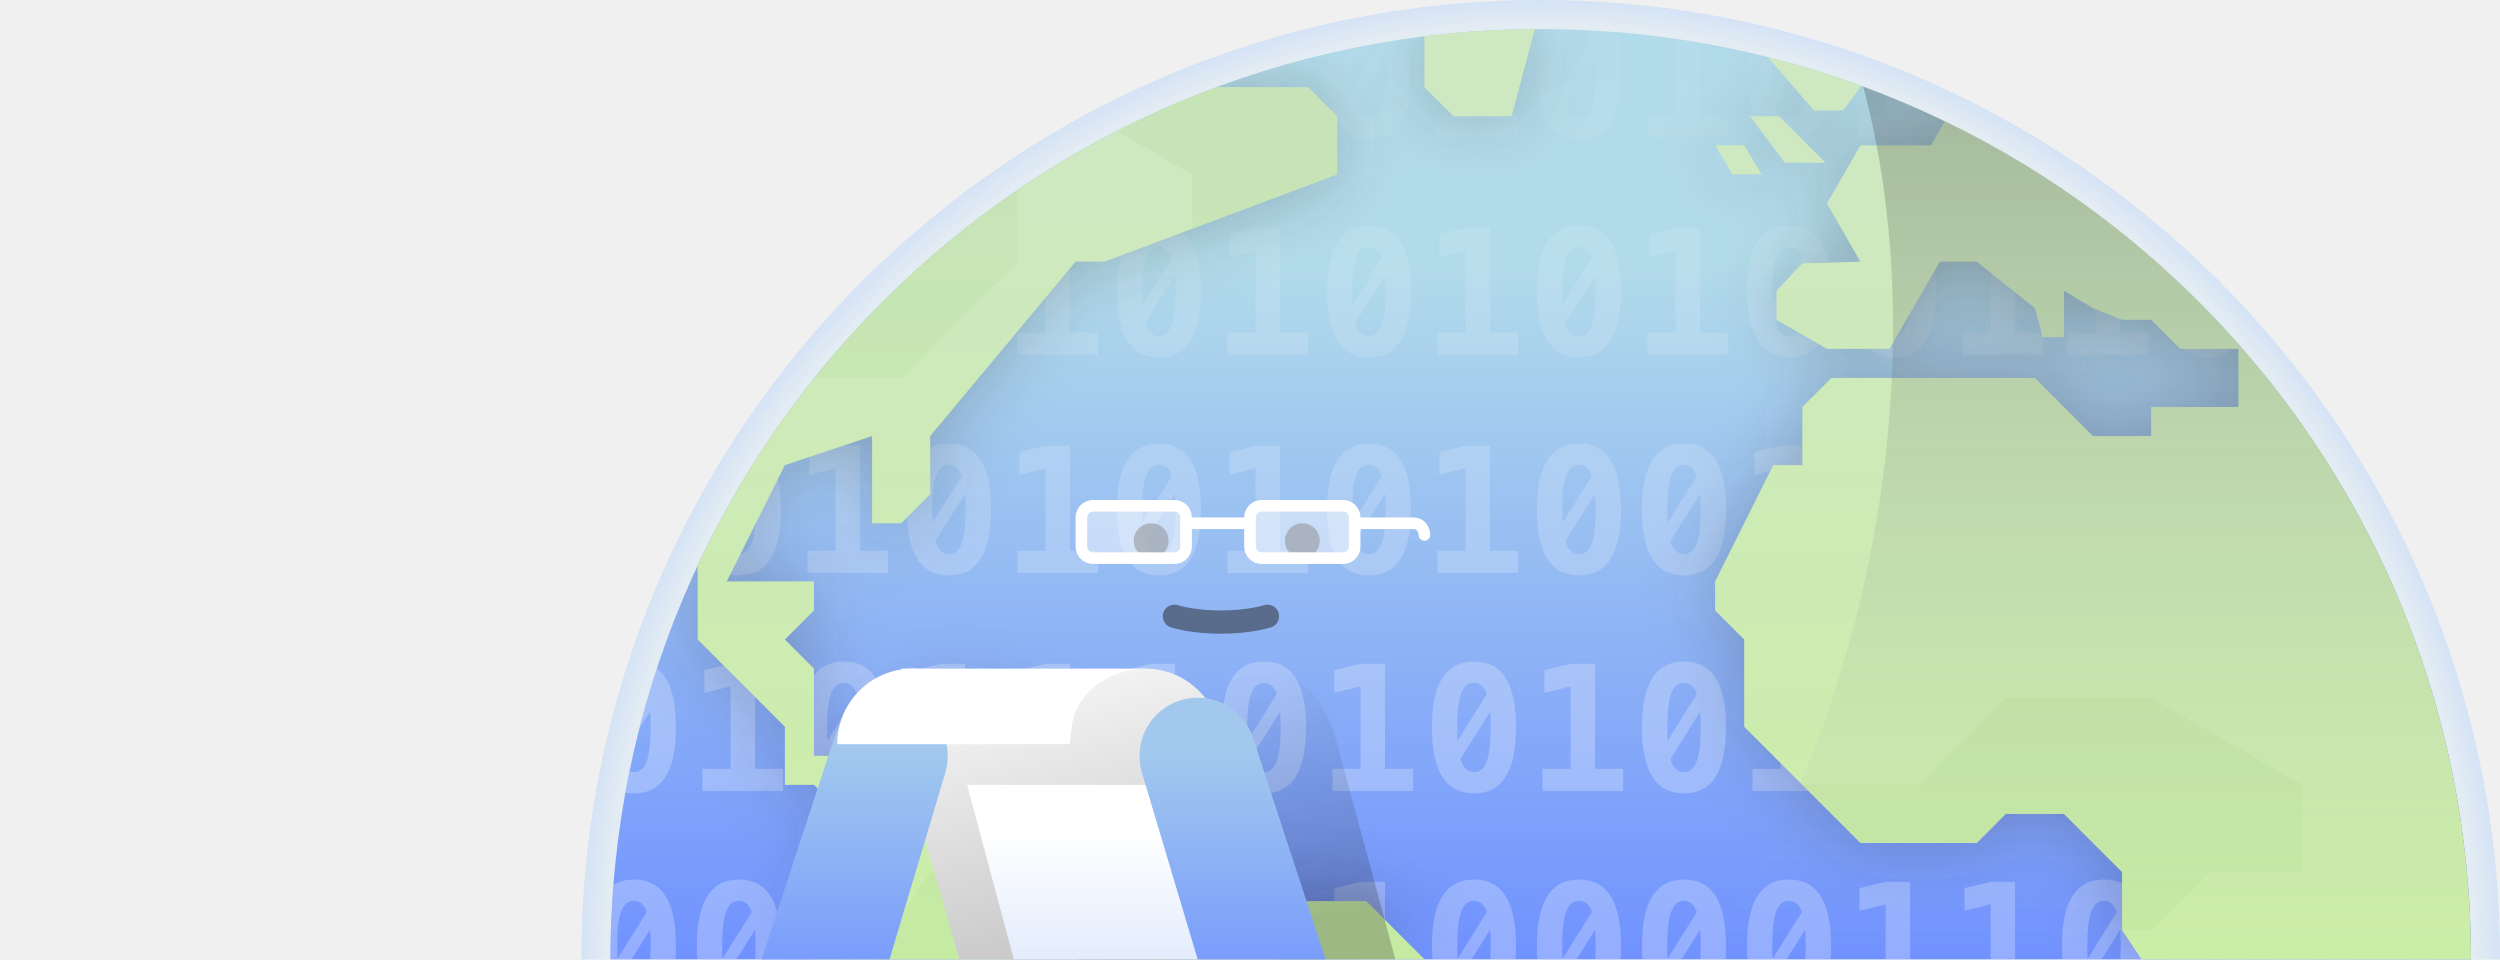
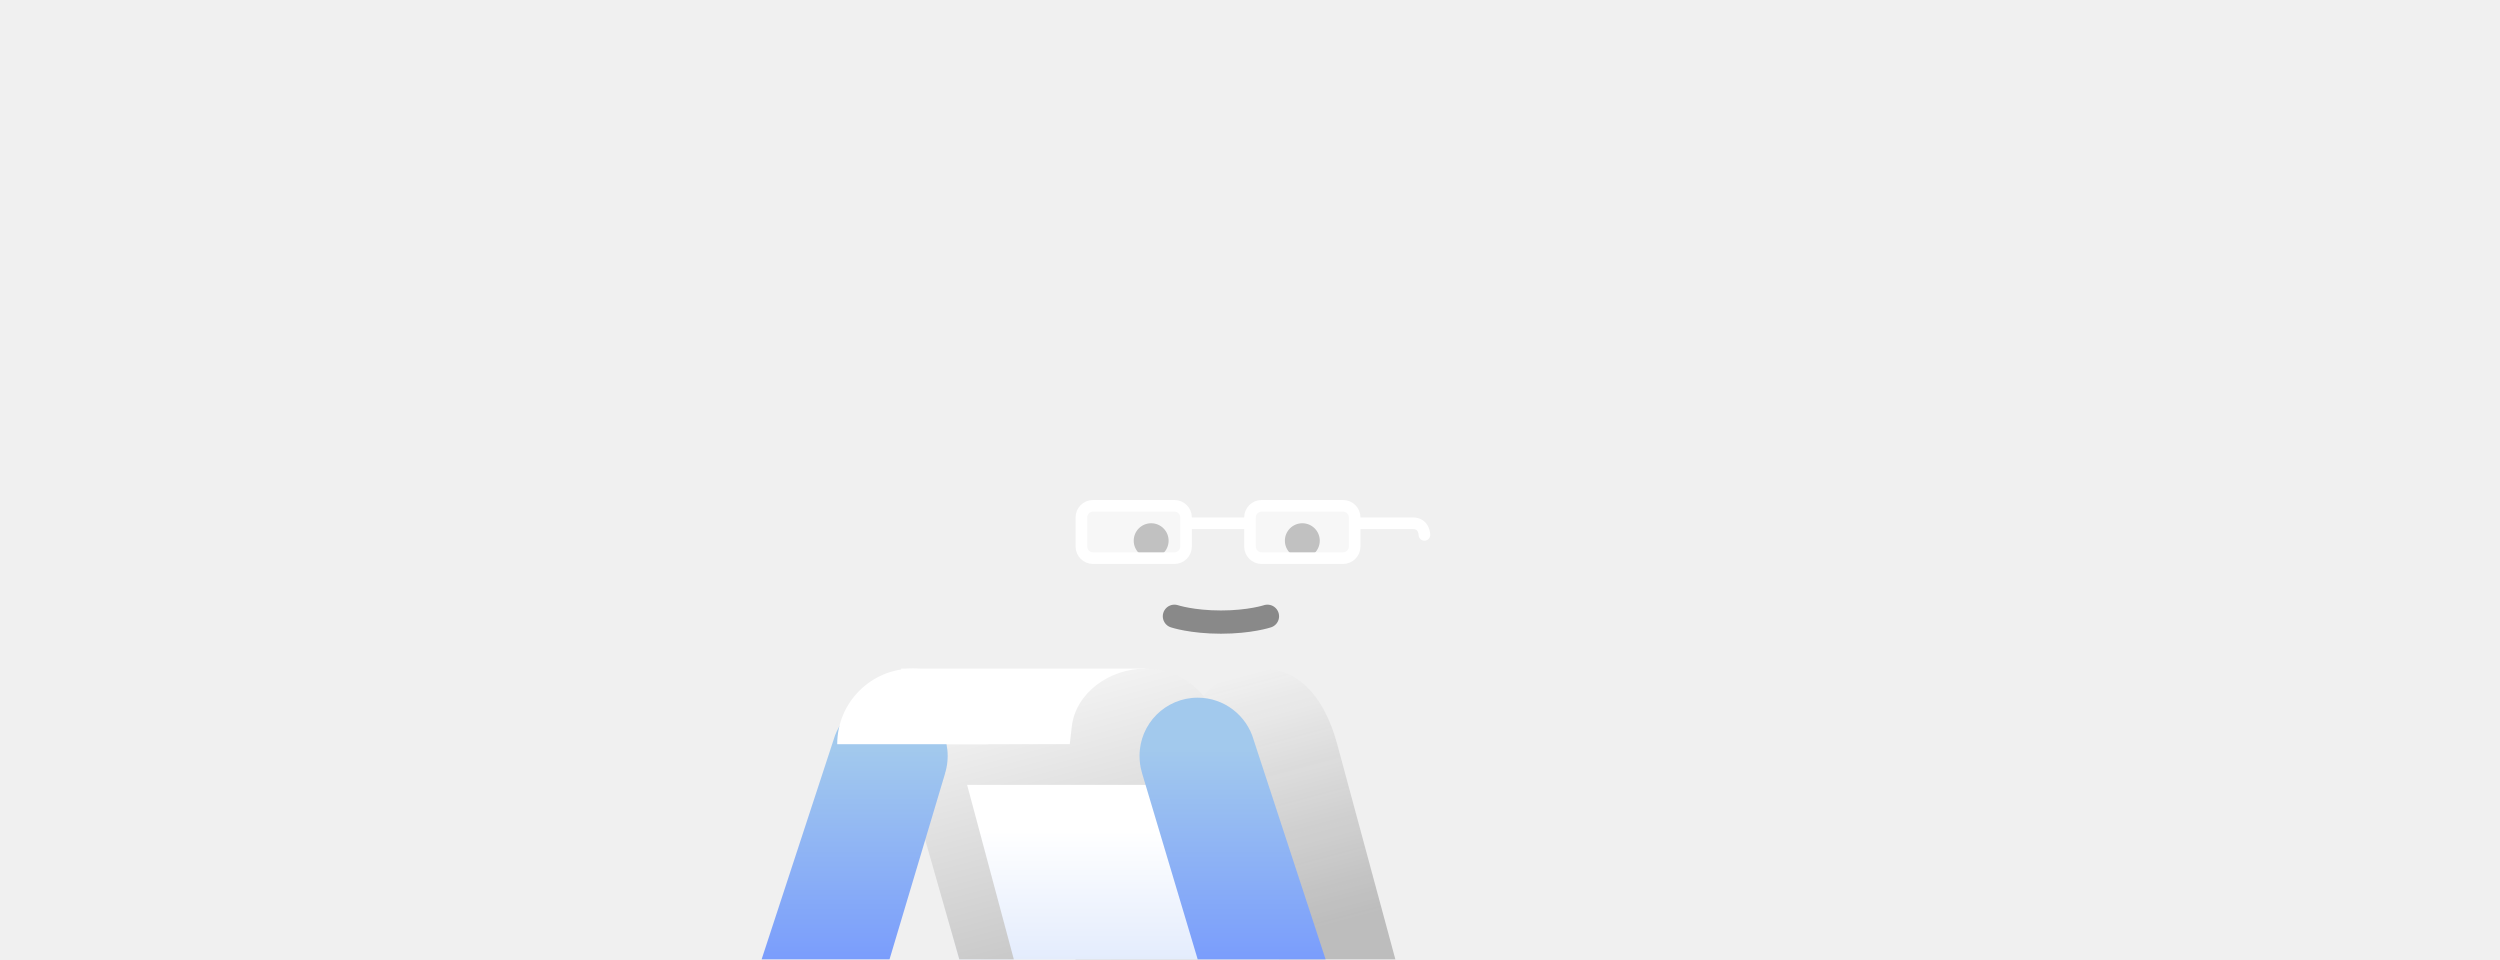
<svg xmlns="http://www.w3.org/2000/svg" width="430" height="165">
  <defs>
-     <clipPath id="B">
-       <use href="#G" transform="matrix(1.454546 0 0 1.454546 -622.8182 -83.09091)" />
-     </clipPath>
    <linearGradient id="V" x1="1170" x2="1158.253" y1="936.112" y2="892.27" href="#U">
      <stop offset="0" stop-color="#222" />
      <stop offset="1" stop-color="#222" stop-opacity="0" />
    </linearGradient>
    <linearGradient id="X" x1="1115" x2="1115" y1="920.162" y2="946.062" href="#U">
      <stop offset="0" stop-color="#fff" />
      <stop offset="1" stop-color="#dfe9fc" />
    </linearGradient>
    <linearGradient id="Y" x1="315" x2="299.064" y1="200" y2="140.525" href="#U">
      <stop offset="0" stop-color="#c4c4c4" />
      <stop offset="1" stop-color="#fff" />
    </linearGradient>
    <linearGradient id="Z" x1="360" x2="360" y1="163.875" y2="200" href="#U">
      <stop offset="0" stop-color="#a2c9ed" />
      <stop offset="1" stop-color="#7a9dfc" />
    </linearGradient>
    <linearGradient id="U" gradientUnits="userSpaceOnUse" />
-     <linearGradient id="W" x1="1226" x2="1226" y1="36.5" y2="119" href="#U">
-       <stop offset="0" stop-color="#b2dbea" />
-       <stop offset="1" stop-color="#7092ff" />
-     </linearGradient>
-     <linearGradient id="L" x1="1108" x2="1108" y1="-361" y2="-500.732" href="#U">
-       <stop offset="0" stop-color="#cbeea7" />
-       <stop offset="1" stop-color="#cee8c1" />
-     </linearGradient>
-     <linearGradient id="T" x1="1184" x2="1184" y1="-405" y2="-533.035" href="#U">
-       <stop offset="0" stop-color="#fff" stop-opacity="0.25" />
-       <stop offset="1" stop-color="#fff" stop-opacity="0" />
-     </linearGradient>
-     <linearGradient id="S" x1="1254.219" x2="1254.219" y1="789.359" y2="942.362" href="#U">
-       <stop offset="0" stop-color="#222" />
-       <stop offset="1" stop-color="#adadc6" stop-opacity="0" />
-     </linearGradient>
-     <radialGradient id="A" cx="1218.2" cy="124.603" r="110" fx="1218.2" fy="124.603" gradientTransform="matrix(0,-1.09375,1.09375,0,1099.715,1451.406)" href="#U">
-       <stop offset=".857" stop-color="#ccf1ff" stop-opacity="0" />
-       <stop offset="1" stop-color="#789afb" />
-     </radialGradient>
-     <clipPath id="K">
-       <use href="#G" transform="matrix(1.454546 0 0 1.454546 -611.8182 -534.0909)" />
-     </clipPath>
-     <mask id="M">
-       <rect width="350" height="200" x="1000" y="-550" fill="url(#T)" />
-     </mask>
-     <path id="G" d="M 1126,119 A 110,110 0 0 1 1346,119" />
-     <path id="C" d="M1241-511v-.281a110 110 0 00-15.75-4.875l-.031.156 7.781 9h5Zm-19 5 6 8h7l-8-8Zm33.5.875-2.375 4.125H1241l-5.781 10 5.781 10-10 .313-4.437 4.688v5l8.656 5H1246l8.656-15H1261l10 8 1.344 5H1276v-8l5 3 5 2h5l5 5h10v10h-15v5h-10l-10-10h-35l-5 5v10h-5l-10 20v5l5 5v15l20 20h20l5-5h10l10 10v10l3.344 5H1346A110 110 0 001255.503-505.122Zm-39.5 4.125 3 5h5l-3-5Zm-85.75-10A110 110 0 001041-428.719v12.719l15 15v10h5l5 5v5l-5 5v15h105l-10-10h-20l-5-5v-5l-40-25h-10l-10 10h-10v-15l-5-5 5-5v-5h-15l10-20 15-5v15h5l5-5v-10l25-30h5l40-15v-10l-5-5zm54.75-10a110 110 0 00-19 1.25v8.75l5 5h10z" />
-     <path id="I" d="M0-6.266h4.834v-14.194l-4.497 1.113v-3.896l4.526-1.084h4.175v18.062h4.834v3.809h-13.872z" />
-     <path id="O" d="M0-13.37q0-5.684 1.802-8.511 1.802-2.842 5.42-2.842 3.633 0 5.435 2.827 1.802 2.827 1.802 8.525 0 5.684-1.802 8.511-1.802 2.827-5.435 2.827-3.618 0-5.42-2.827-1.802-2.842-1.802-8.511zm5.039 5.845q.688 1.831 2.183 1.831 1.509 0 2.197-1.831.688-1.831.688-5.845 0-1.523-.102-2.725l-5.112 8.145q.073.234.147.425zm2.183-13.535q-1.494 0-2.183 1.831-.688 1.831-.688 5.859 0 1.245.059 2.271l5.039-8.042q-.015-.044-.029-.088-.688-1.831-2.197-1.831z" />
  </defs>
  <g transform="translate(-940 -777.362)">
-     <use fill="url(#A)" href="#G" transform="matrix(1.5 0 0 1.5 -649.0002 763.8622)" />
-     <use fill="url(#W)" href="#G" transform="matrix(1.454546 0 0 1.454546 -592.8182 769.2713)" />
-     <g fill="#fff" clip-path="url(#K)" mask="url(#M)" transform="translate(19 1303.362)">
-       <use x="1113.109" y="-500" href="#O" />
-       <use x="1132.123" y="-500" href="#I" />
-       <use x="1149.232" y="-500" href="#O" />
-       <use x="1168.246" y="-500" href="#I" />
-       <use x="1185.356" y="-500" href="#O" />
-       <use x="1204.369" y="-500" href="#I" />
-       <use x="1221.479" y="-500" href="#O" />
-       <use x="1240.492" y="-500" href="#I" />
-       <use x="1058.925" y="-462.5" href="#O" />
-       <use x="1076.986" y="-462.5" href="#O" />
-       <use x="1096" y="-462.5" href="#I" />
-       <use x="1113.109" y="-462.5" href="#O" />
-       <use x="1132.123" y="-462.5" href="#I" />
-       <use x="1149.232" y="-462.5" href="#O" />
-       <use x="1168.246" y="-462.5" href="#I" />
-       <use x="1185.356" y="-462.5" href="#O" />
-       <use x="1204.369" y="-462.5" href="#I" />
-       <use x="1221.479" y="-462.5" href="#O" />
-       <use x="1239.54" y="-462.5" href="#O" />
-       <use x="1258.554" y="-462.5" href="#I" />
-       <use x="1276.615" y="-462.5" href="#I" />
-       <use x="1293.725" y="-462.5" href="#O" />
-       <use x="1040.863" y="-425" href="#O" />
-       <use x="1059.877" y="-425" href="#I" />
-       <use x="1076.986" y="-425" href="#O" />
-       <use x="1096" y="-425" href="#I" />
-       <use x="1113.109" y="-425" href="#O" />
-       <use x="1132.123" y="-425" href="#I" />
-       <use x="1149.232" y="-425" href="#O" />
-       <use x="1168.246" y="-425" href="#I" />
-       <use x="1185.356" y="-425" href="#O" />
-       <use x="1203.417" y="-425" href="#O" />
-       <use x="1222.431" y="-425" href="#I" />
-       <use x="1239.54" y="-425" href="#O" />
-       <use x="1258.554" y="-425" href="#I" />
-       <use x="1275.663" y="-425" href="#O" />
-       <use x="1294.677" y="-425" href="#I" />
-       <use x="1312.738" y="-425" href="#I" />
-       <use x="1022.802" y="-387.5" href="#O" />
-       <use x="1041.815" y="-387.5" href="#I" />
-       <use x="1058.925" y="-387.5" href="#O" />
-       <use x="1077.939" y="-387.5" href="#I" />
-       <use x="1096" y="-387.5" href="#I" />
-       <use x="1114.062" y="-387.5" href="#I" />
-       <use x="1131.171" y="-387.5" href="#O" />
-       <use x="1150.185" y="-387.5" href="#I" />
-       <use x="1167.294" y="-387.5" href="#O" />
-       <use x="1186.308" y="-387.5" href="#I" />
-       <use x="1203.417" y="-387.5" href="#O" />
-       <use x="1222.431" y="-387.5" href="#I" />
-       <use x="1239.54" y="-387.5" href="#O" />
-       <use x="1258.554" y="-387.5" href="#I" />
-       <use x="1276.615" y="-387.5" href="#I" />
-       <use x="1293.725" y="-387.5" href="#O" />
-       <use x="1312.738" y="-387.5" href="#I" />
-       <use x="1329.848" y="-387.5" href="#O" />
-       <use x="1022.802" y="-350" href="#O" />
-       <use x="1040.863" y="-350" href="#O" />
-       <use x="1058.925" y="-350" href="#O" />
-       <use x="1077.939" y="-350" href="#I" />
-       <use x="1095.048" y="-350" href="#O" />
-       <use x="1114.062" y="-350" href="#I" />
-       <use x="1131.171" y="-350" href="#O" />
-       <use x="1150.185" y="-350" href="#I" />
-       <use x="1167.294" y="-350" href="#O" />
-       <use x="1185.356" y="-350" href="#O" />
-       <use x="1203.417" y="-350" href="#O" />
-       <use x="1221.479" y="-350" href="#O" />
-       <use x="1240.492" y="-350" href="#I" />
-       <use x="1258.554" y="-350" href="#I" />
-       <use x="1275.663" y="-350" href="#O" />
-       <use x="1293.725" y="-350" href="#O" />
-       <use x="1311.786" y="-350" href="#O" />
-       <use x="1330.8" y="-350" href="#I" />
-     </g>
-     <use fill="#222" href="#C" clip-path="url(#K)" filter="blur(5.813px)" opacity=".25" transform="translate(19 1303.362)" />
-     <use fill="url(#L)" href="#C" clip-path="url(#K)" transform="translate(19 1303.362)" />
-     <path fill="#9ed184" d="M1285 897.362l-15 15h-20l10 10h20l5-5h10l10 10v10h5l10-10h15.969v-15l-25.969-15z" opacity=".15" />
-     <path fill="#9ed184" d="M1149.25 792.362c-5.877 2.186-11.597 4.729-17.125 7.563l12.875 7.438v9.375l25-9.375v-10l-5-5h-15.75zM1115 810.081a160.81 160.81 0 0 0-34.906 32.281H1095l20-20z" opacity=".15" />
-     <path fill="#9ed184" d="M1100 927.362h5l15 5v10h-30zm30-17.5v7.5l10 5v10l-10 10h55l-10-10h-20l-5-5v-5z" opacity=".15" />
-     <path fill="url(#S)" d="M1260.469 792.268c13.31 49.672-.454 112.826-27.688 150.094H1365c0-68.857-43.516-127.532-104.531-150.094z" opacity=".25" />
    <path fill="url(#V)" d="M1157 892.362c-6.149 0-11.303 4.265-12.656 10H1115v10h1.906l8.094 30h55l-10-37c-1.873-6.931-5.82-13-13-13z" opacity=".25" />
    <path fill="#222" d="M1141 870.362a3 3 0 1 1-6 0 3 3 0 1 1 6 0z" opacity=".5" />
    <path fill="#222" d="M1167 870.362a3 3 0 1 1-6 0 3 3 0 1 1 6 0z" opacity=".5" />
    <path fill="none" stroke="#222" stroke-linecap="round" stroke-linejoin="round" stroke-width="4" d="M1142 883.362s3 1 8 1 8-1 8-1" opacity=".5" />
    <g fill="#fff">
      <g stroke="#fff" stroke-width="2">
        <rect width="18" height="9" x="1155" y="864.362" fill-opacity=".471" rx="2" />
        <rect width="18" height="9" x="1126" y="864.362" fill-opacity=".471" rx="2" />
      </g>
      <path d="M1144 866.362h11v2h-11z" />
    </g>
    <path fill="none" stroke="#fff" stroke-linecap="round" stroke-linejoin="round" stroke-width="2" d="M1174 867.362h9c2 0 2 2 2 2" />
    <path fill="url(#X)" d="M1095 905.362h55l10 37h-55z" />
    <path fill="#fff" d="M1095 892.362h42v13h-42z" />
    <g transform="translate(820 742.362)">
      <path fill="url(#Y)" d="M317 150c-6.148 0-11.985 4.146-12.656 10l-.344 3h-29v2 5h1.438L285 200h9.375l-8.031-30H325v-7h5c0-7.18-5.82-13-13-13z" />
      <path fill="url(#Z)" d="M273 155c-4.566 0-8.428 3.068-9.625 7.25L251 200h22l9.563-32v-.062c.019-.062.046-.125.063-.187.251-.876.375-1.793.375-2.75a10 10 0 0 0-10-10zm53 0a10 10 0 0 0-10 10c0 .957.124 1.874.375 2.75.017.063.043.125.063.188V168L326 200h22l-12.375-37.75c-1.197-4.182-5.059-7.25-9.625-7.25z" />
    </g>
    <path fill="#fff" d="M1110 905.362c0-7.18-5.82-13-13-13s-13 5.82-13 13h13z" />
  </g>
</svg>
